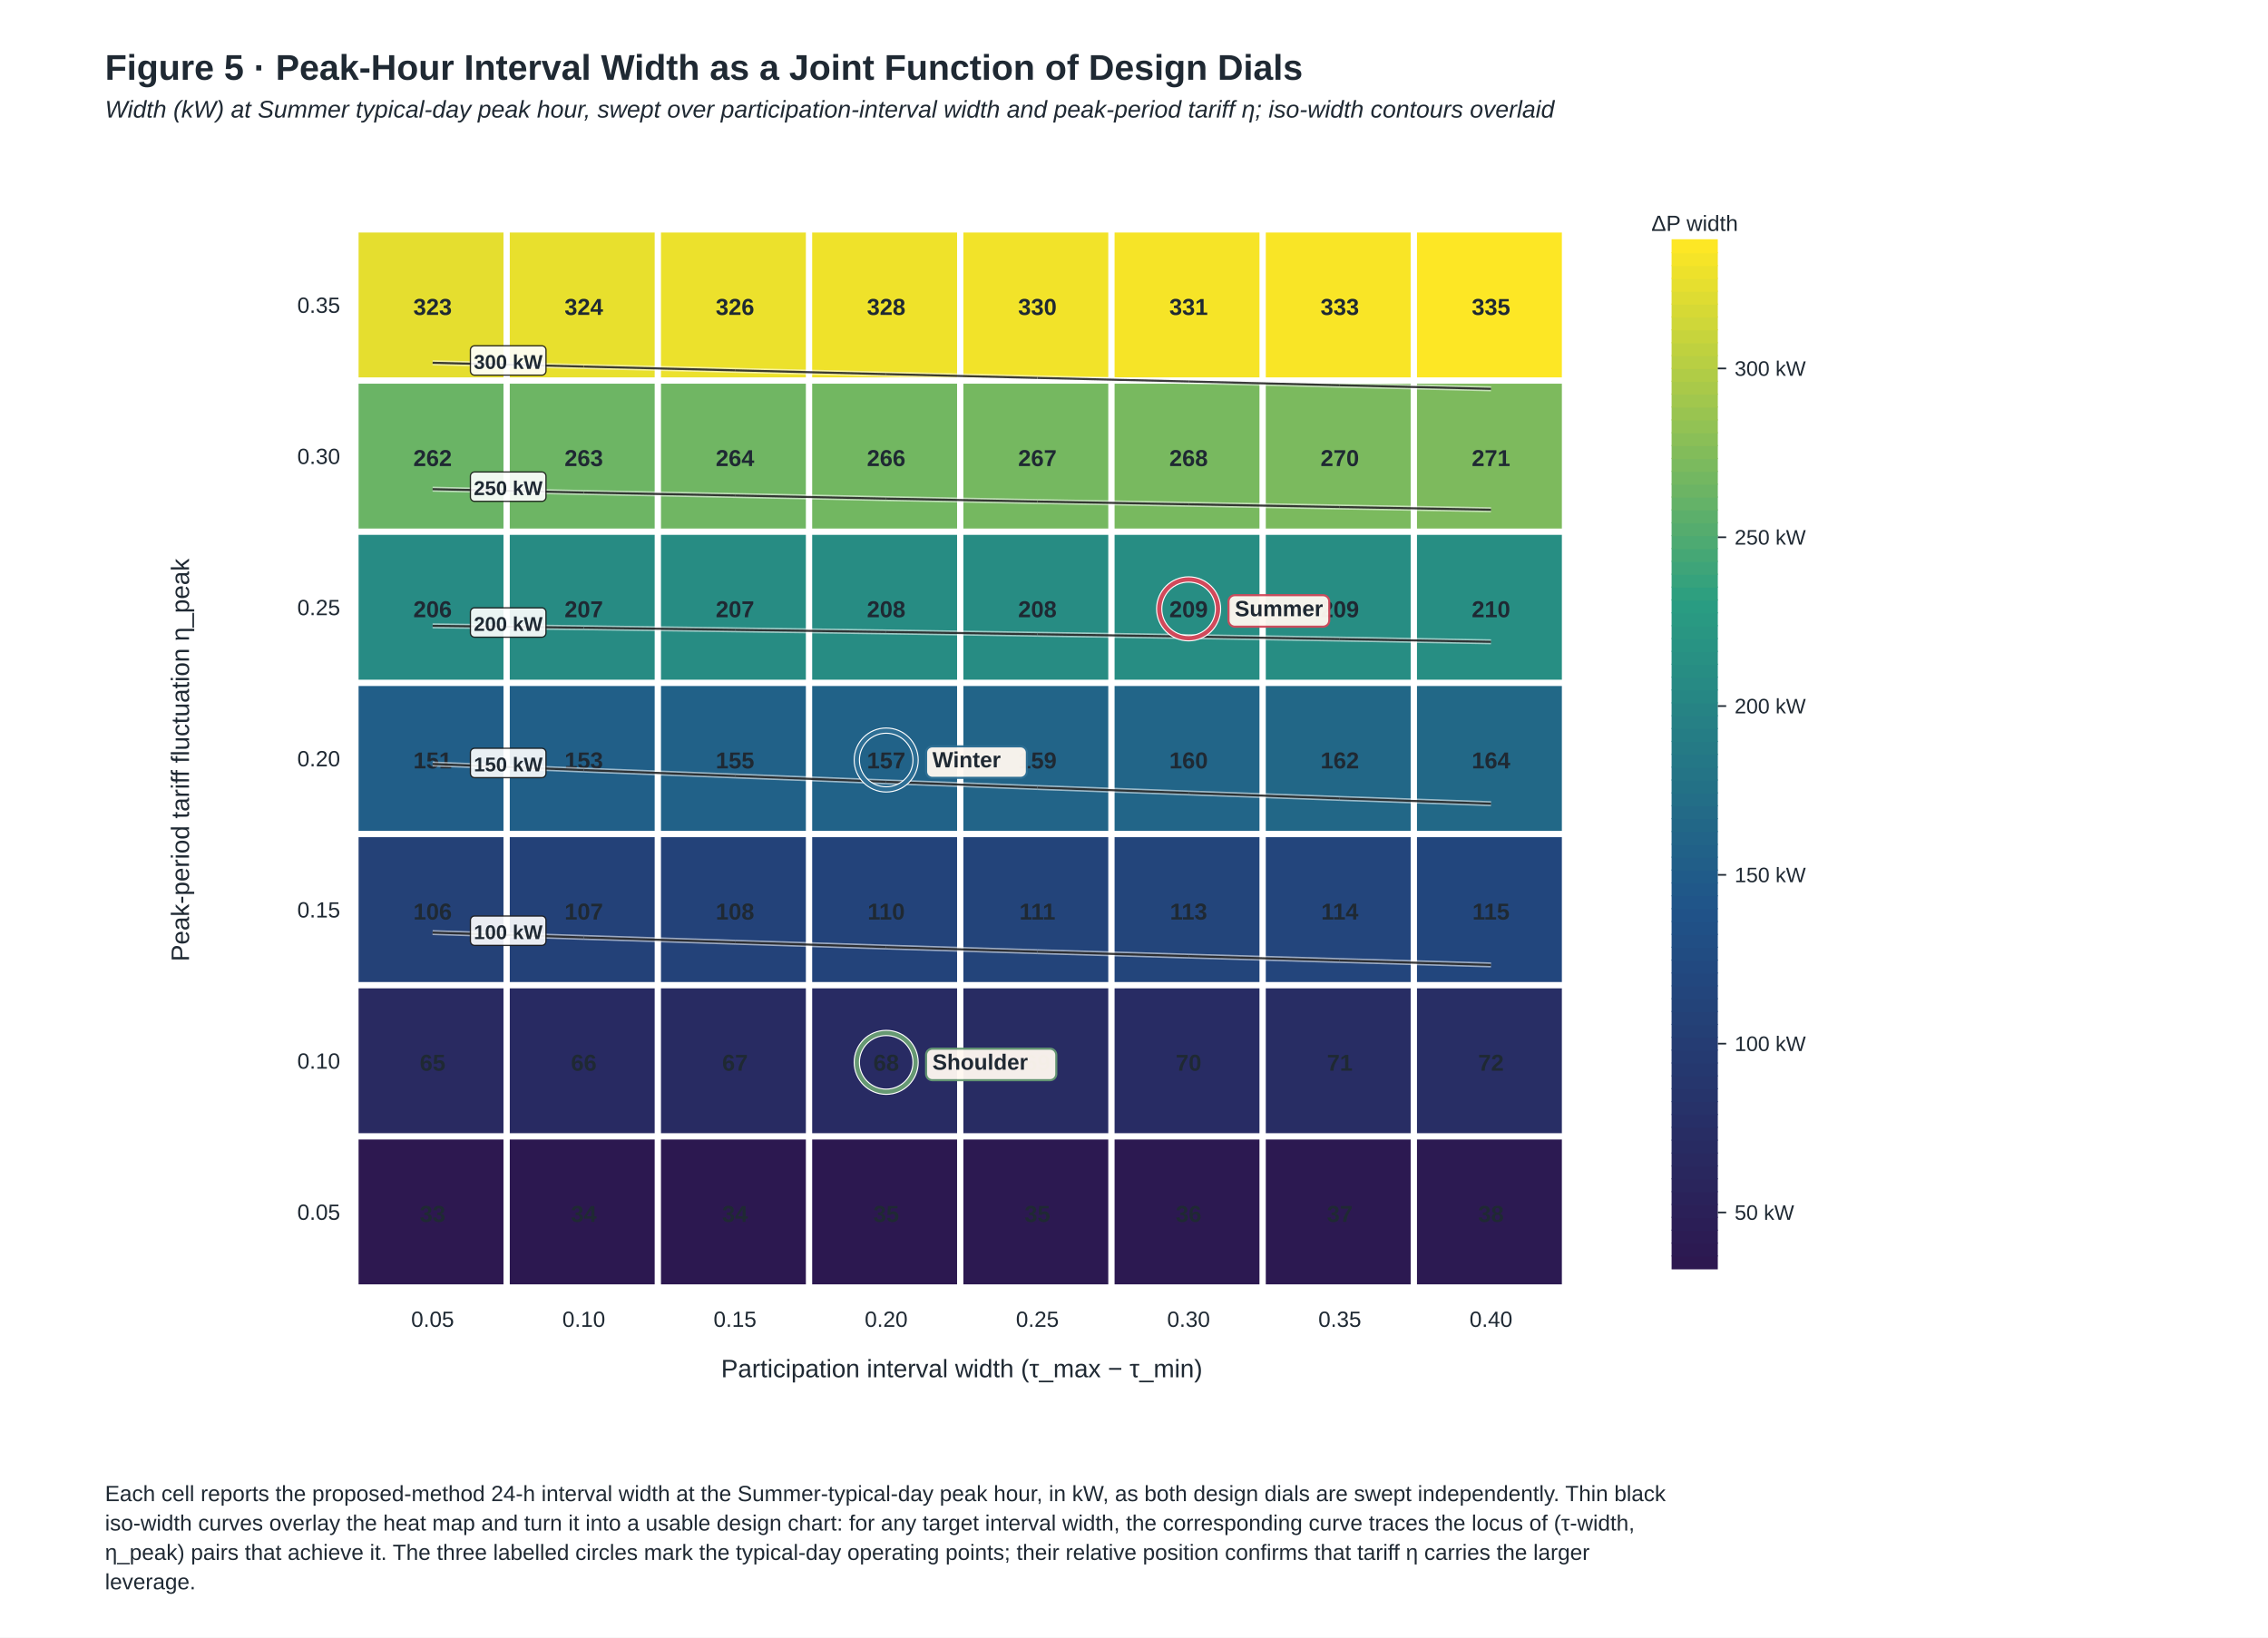
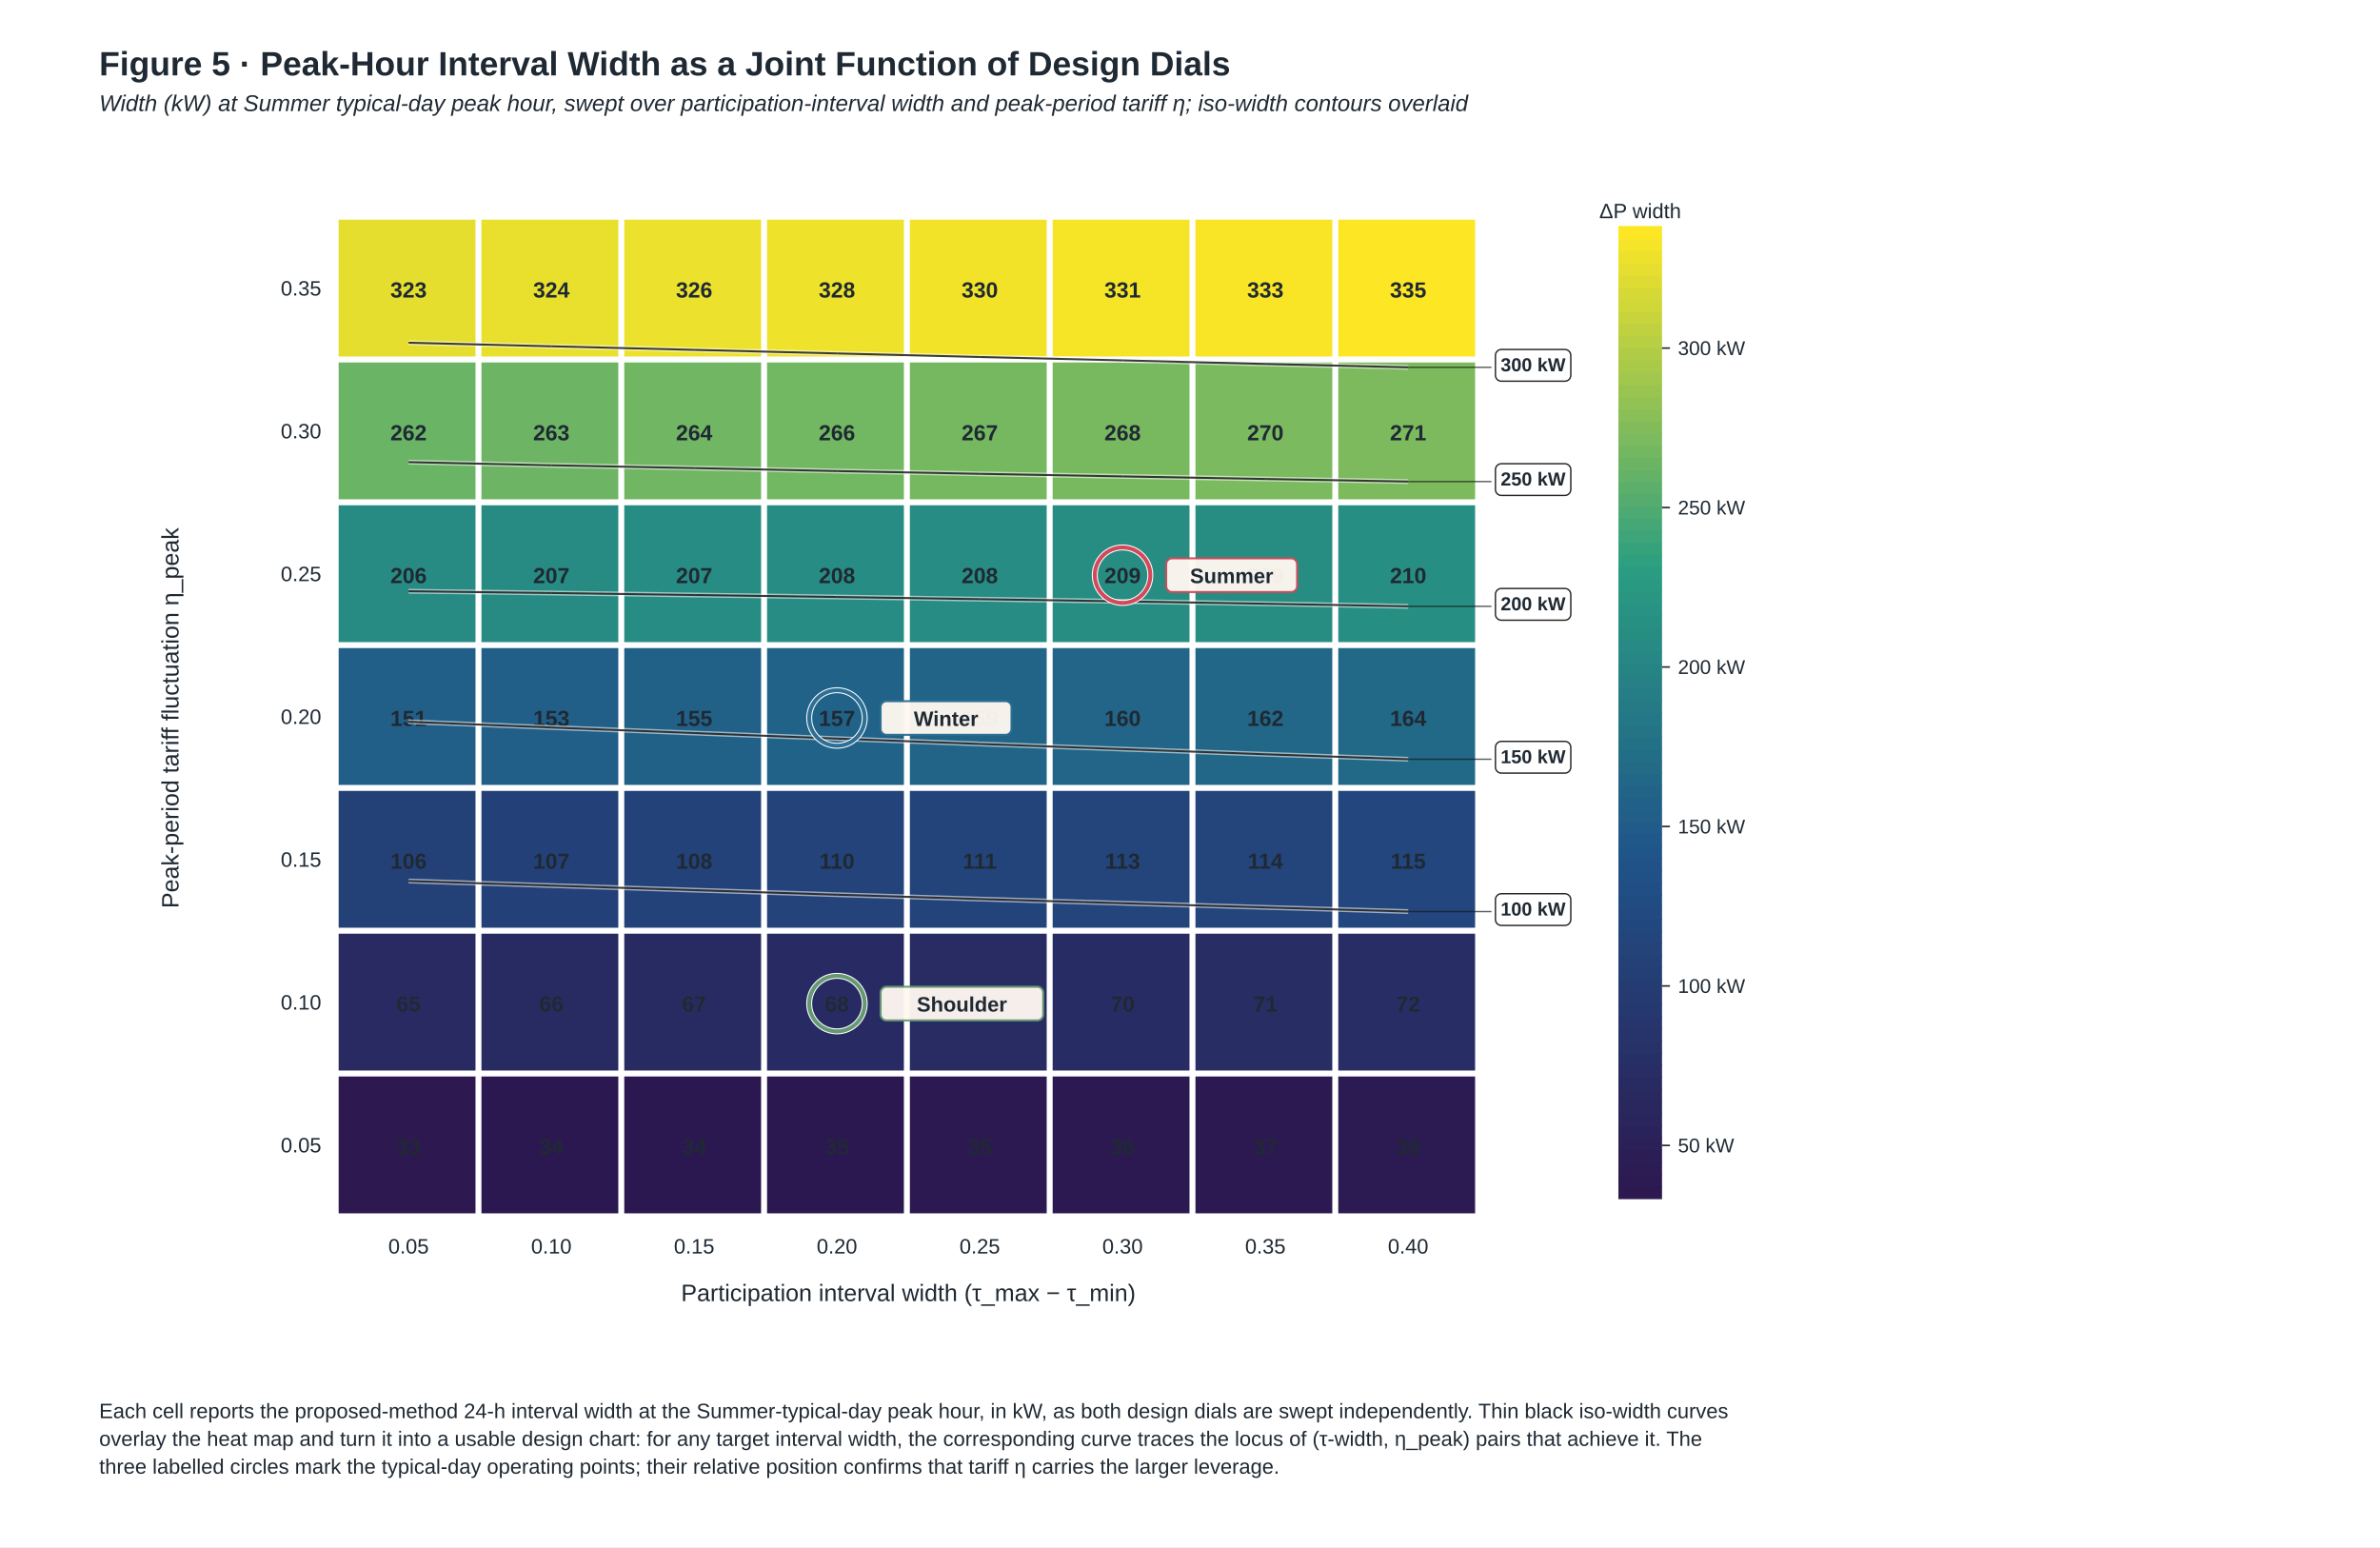
- <svg xmlns="http://www.w3.org/2000/svg" viewBox="0 0 1080 780" width="1080" height="780" font-family="Arial,Helvetica,'Helvetica Neue','Liberation Sans',sans-serif" font-size="12" color="#1f2933">
+ <svg xmlns="http://www.w3.org/2000/svg" viewBox="0 0 1200 780" width="1200" height="780" font-family="Arial,Helvetica,'Helvetica Neue','Liberation Sans',sans-serif" font-size="12" color="#1f2933">
  <defs>
    <style>text{fill:#1f2933;}</style>
  </defs>
-   <rect x="0" y="0" width="1080" height="780" fill="#ffffff" />
+   <rect x="0" y="0" width="1200" height="780" fill="#ffffff" />
  <text x="50.0" y="38.0" font-size="17" font-weight="700" fill="#1f2933">Figure 5  ·  Peak-Hour Interval Width as a Joint Function of Design Dials</text>
  <text x="50.0" y="56.0" font-size="11.5" font-style="italic" fill="#5b6770">Width (kW) at Summer typical-day peak hour, swept over participation-interval width and peak-period tariff η; iso-width contours overlaid</text>
  <rect x="170.0" y="542.0" width="70.5" height="70.5" fill="rgb(45,24,80)" stroke="white" stroke-width="1.5" />
  <text x="206.0" y="582.0" text-anchor="middle" font-size="11" fill="white" font-weight="600">33</text>
  <rect x="242.0" y="542.0" width="70.5" height="70.5" fill="rgb(44,24,80)" stroke="white" stroke-width="1.5" />
  <text x="278.0" y="582.0" text-anchor="middle" font-size="11" fill="white" font-weight="600">34</text>
  <rect x="314.0" y="542.0" width="70.5" height="70.5" fill="rgb(44,24,80)" stroke="white" stroke-width="1.5" />
  <text x="350.0" y="582.0" text-anchor="middle" font-size="11" fill="white" font-weight="600">34</text>
  <rect x="386.0" y="542.0" width="70.5" height="70.5" fill="rgb(44,24,80)" stroke="white" stroke-width="1.5" />
  <text x="422.0" y="582.0" text-anchor="middle" font-size="11" fill="white" font-weight="600">35</text>
  <rect x="458.0" y="542.0" width="70.5" height="70.5" fill="rgb(44,25,81)" stroke="white" stroke-width="1.5" />
  <text x="494.0" y="582.0" text-anchor="middle" font-size="11" fill="white" font-weight="600">35</text>
  <rect x="530.0" y="542.0" width="70.5" height="70.5" fill="rgb(44,25,81)" stroke="white" stroke-width="1.5" />
  <text x="566.0" y="582.0" text-anchor="middle" font-size="11" fill="white" font-weight="600">36</text>
  <rect x="602.0" y="542.0" width="70.5" height="70.5" fill="rgb(44,25,81)" stroke="white" stroke-width="1.5" />
  <text x="638.0" y="582.0" text-anchor="middle" font-size="11" fill="white" font-weight="600">37</text>
  <rect x="674.0" y="542.0" width="70.5" height="70.5" fill="rgb(44,26,82)" stroke="white" stroke-width="1.5" />
  <text x="710.0" y="582.0" text-anchor="middle" font-size="11" fill="white" font-weight="600">38</text>
  <rect x="170.0" y="470.0" width="70.5" height="70.5" fill="rgb(41,42,97)" stroke="white" stroke-width="1.5" />
  <text x="206.0" y="510.0" text-anchor="middle" font-size="11" fill="white" font-weight="600">65</text>
  <rect x="242.0" y="470.0" width="70.5" height="70.5" fill="rgb(40,42,98)" stroke="white" stroke-width="1.5" />
  <text x="278.0" y="510.0" text-anchor="middle" font-size="11" fill="white" font-weight="600">66</text>
  <rect x="314.0" y="470.0" width="70.5" height="70.5" fill="rgb(40,43,98)" stroke="white" stroke-width="1.5" />
  <text x="350.0" y="510.0" text-anchor="middle" font-size="11" fill="white" font-weight="600">67</text>
  <rect x="386.0" y="470.0" width="70.5" height="70.5" fill="rgb(40,43,99)" stroke="white" stroke-width="1.5" />
  <text x="422.0" y="510.0" text-anchor="middle" font-size="11" fill="white" font-weight="600">68</text>
  <rect x="458.0" y="470.0" width="70.5" height="70.5" fill="rgb(40,44,99)" stroke="white" stroke-width="1.5" />
  <text x="494.0" y="510.0" text-anchor="middle" font-size="11" fill="white" font-weight="600">69</text>
  <rect x="530.0" y="470.0" width="70.5" height="70.5" fill="rgb(40,44,100)" stroke="white" stroke-width="1.5" />
  <text x="566.0" y="510.0" text-anchor="middle" font-size="11" fill="white" font-weight="600">70</text>
  <rect x="602.0" y="470.0" width="70.5" height="70.5" fill="rgb(40,45,100)" stroke="white" stroke-width="1.5" />
  <text x="638.0" y="510.0" text-anchor="middle" font-size="11" fill="white" font-weight="600">71</text>
  <rect x="674.0" y="470.0" width="70.5" height="70.5" fill="rgb(40,46,101)" stroke="white" stroke-width="1.5" />
  <text x="710.0" y="510.0" text-anchor="middle" font-size="11" fill="white" font-weight="600">72</text>
  <rect x="170.0" y="398.0" width="70.5" height="70.5" fill="rgb(36,65,119)" stroke="white" stroke-width="1.5" />
  <text x="206.0" y="438.0" text-anchor="middle" font-size="11" fill="white" font-weight="600">106</text>
  <rect x="242.0" y="398.0" width="70.5" height="70.5" fill="rgb(35,65,120)" stroke="white" stroke-width="1.5" />
  <text x="278.0" y="438.0" text-anchor="middle" font-size="11" fill="white" font-weight="600">107</text>
  <rect x="314.0" y="398.0" width="70.5" height="70.5" fill="rgb(35,66,121)" stroke="white" stroke-width="1.5" />
  <text x="350.0" y="438.0" text-anchor="middle" font-size="11" fill="white" font-weight="600">108</text>
  <rect x="386.0" y="398.0" width="70.5" height="70.5" fill="rgb(35,67,122)" stroke="white" stroke-width="1.5" />
  <text x="422.0" y="438.0" text-anchor="middle" font-size="11" fill="white" font-weight="600">110</text>
  <rect x="458.0" y="398.0" width="70.5" height="70.5" fill="rgb(35,68,122)" stroke="white" stroke-width="1.5" />
  <text x="494.0" y="438.0" text-anchor="middle" font-size="11" fill="white" font-weight="600">111</text>
  <rect x="530.0" y="398.0" width="70.5" height="70.5" fill="rgb(35,69,123)" stroke="white" stroke-width="1.5" />
  <text x="566.0" y="438.0" text-anchor="middle" font-size="11" fill="white" font-weight="600">113</text>
  <rect x="602.0" y="398.0" width="70.5" height="70.5" fill="rgb(35,69,124)" stroke="white" stroke-width="1.5" />
  <text x="638.0" y="438.0" text-anchor="middle" font-size="11" fill="white" font-weight="600">114</text>
  <rect x="674.0" y="398.0" width="70.5" height="70.5" fill="rgb(34,70,125)" stroke="white" stroke-width="1.5" />
  <text x="710.0" y="438.0" text-anchor="middle" font-size="11" fill="white" font-weight="600">115</text>
  <rect x="170.0" y="326.0" width="70.5" height="70.5" fill="rgb(33,94,136)" stroke="white" stroke-width="1.5" />
  <text x="206.0" y="366.0" text-anchor="middle" font-size="11" fill="white" font-weight="600">151</text>
  <rect x="242.0" y="326.0" width="70.5" height="70.5" fill="rgb(33,95,136)" stroke="white" stroke-width="1.5" />
  <text x="278.0" y="366.0" text-anchor="middle" font-size="11" fill="white" font-weight="600">153</text>
  <rect x="314.0" y="326.0" width="70.5" height="70.5" fill="rgb(33,97,136)" stroke="white" stroke-width="1.5" />
  <text x="350.0" y="366.0" text-anchor="middle" font-size="11" fill="white" font-weight="600">155</text>
  <rect x="386.0" y="326.0" width="70.5" height="70.5" fill="rgb(33,98,136)" stroke="white" stroke-width="1.5" />
  <text x="422.0" y="366.0" text-anchor="middle" font-size="11" fill="white" font-weight="600">157</text>
  <rect x="458.0" y="326.0" width="70.5" height="70.5" fill="rgb(34,100,136)" stroke="white" stroke-width="1.5" />
  <text x="494.0" y="366.0" text-anchor="middle" font-size="11" fill="white" font-weight="600">159</text>
  <rect x="530.0" y="326.0" width="70.5" height="70.5" fill="rgb(34,101,136)" stroke="white" stroke-width="1.5" />
  <text x="566.0" y="366.0" text-anchor="middle" font-size="11" fill="white" font-weight="600">160</text>
  <rect x="602.0" y="326.0" width="70.5" height="70.5" fill="rgb(34,103,135)" stroke="white" stroke-width="1.5" />
  <text x="638.0" y="366.0" text-anchor="middle" font-size="11" fill="white" font-weight="600">162</text>
  <rect x="674.0" y="326.0" width="70.5" height="70.5" fill="rgb(34,104,135)" stroke="white" stroke-width="1.5" />
  <text x="710.0" y="366.0" text-anchor="middle" font-size="11" fill="white" font-weight="600">164</text>
  <rect x="170.0" y="254.0" width="70.5" height="70.5" fill="rgb(39,139,132)" stroke="white" stroke-width="1.5" />
  <text x="206.0" y="294.0" text-anchor="middle" font-size="11" fill="#1f2933" font-weight="600">206</text>
  <rect x="242.0" y="254.0" width="70.5" height="70.5" fill="rgb(39,139,131)" stroke="white" stroke-width="1.5" />
  <text x="278.0" y="294.0" text-anchor="middle" font-size="11" fill="#1f2933" font-weight="600">207</text>
  <rect x="314.0" y="254.0" width="70.5" height="70.5" fill="rgb(39,140,131)" stroke="white" stroke-width="1.5" />
  <text x="350.0" y="294.0" text-anchor="middle" font-size="11" fill="#1f2933" font-weight="600">207</text>
  <rect x="386.0" y="254.0" width="70.5" height="70.5" fill="rgb(39,140,131)" stroke="white" stroke-width="1.5" />
  <text x="422.0" y="294.0" text-anchor="middle" font-size="11" fill="#1f2933" font-weight="600">208</text>
  <rect x="458.0" y="254.0" width="70.5" height="70.5" fill="rgb(39,140,131)" stroke="white" stroke-width="1.5" />
  <text x="494.0" y="294.0" text-anchor="middle" font-size="11" fill="#1f2933" font-weight="600">208</text>
  <rect x="530.0" y="254.0" width="70.5" height="70.5" fill="rgb(39,141,131)" stroke="white" stroke-width="1.5" />
  <text x="566.0" y="294.0" text-anchor="middle" font-size="11" fill="#1f2933" font-weight="600">209</text>
  <rect x="602.0" y="254.0" width="70.5" height="70.5" fill="rgb(39,141,131)" stroke="white" stroke-width="1.5" />
  <text x="638.0" y="294.0" text-anchor="middle" font-size="11" fill="#1f2933" font-weight="600">209</text>
  <rect x="674.0" y="254.0" width="70.5" height="70.5" fill="rgb(39,142,131)" stroke="white" stroke-width="1.5" />
  <text x="710.0" y="294.0" text-anchor="middle" font-size="11" fill="#1f2933" font-weight="600">210</text>
  <rect x="170.0" y="182.0" width="70.5" height="70.5" fill="rgb(106,180,101)" stroke="white" stroke-width="1.5" />
  <text x="206.0" y="222.0" text-anchor="middle" font-size="11" fill="#1f2933" font-weight="600">262</text>
  <rect x="242.0" y="182.0" width="70.5" height="70.5" fill="rgb(109,181,100)" stroke="white" stroke-width="1.5" />
  <text x="278.0" y="222.0" text-anchor="middle" font-size="11" fill="#1f2933" font-weight="600">263</text>
  <rect x="314.0" y="182.0" width="70.5" height="70.5" fill="rgb(112,182,99)" stroke="white" stroke-width="1.5" />
  <text x="350.0" y="222.0" text-anchor="middle" font-size="11" fill="#1f2933" font-weight="600">264</text>
  <rect x="386.0" y="182.0" width="70.5" height="70.5" fill="rgb(114,183,97)" stroke="white" stroke-width="1.5" />
  <text x="422.0" y="222.0" text-anchor="middle" font-size="11" fill="#1f2933" font-weight="600">266</text>
  <rect x="458.0" y="182.0" width="70.5" height="70.5" fill="rgb(117,184,96)" stroke="white" stroke-width="1.5" />
  <text x="494.0" y="222.0" text-anchor="middle" font-size="11" fill="#1f2933" font-weight="600">267</text>
  <rect x="530.0" y="182.0" width="70.5" height="70.5" fill="rgb(120,185,95)" stroke="white" stroke-width="1.5" />
  <text x="566.0" y="222.0" text-anchor="middle" font-size="11" fill="#1f2933" font-weight="600">268</text>
  <rect x="602.0" y="182.0" width="70.5" height="70.5" fill="rgb(123,186,94)" stroke="white" stroke-width="1.5" />
  <text x="638.0" y="222.0" text-anchor="middle" font-size="11" fill="#1f2933" font-weight="600">270</text>
  <rect x="674.0" y="182.0" width="70.5" height="70.5" fill="rgb(125,186,93)" stroke="white" stroke-width="1.5" />
  <text x="710.0" y="222.0" text-anchor="middle" font-size="11" fill="#1f2933" font-weight="600">271</text>
  <rect x="170.0" y="110.0" width="70.5" height="70.5" fill="rgb(229,222,47)" stroke="white" stroke-width="1.5" />
  <text x="206.0" y="150.0" text-anchor="middle" font-size="11" fill="#1f2933" font-weight="600">323</text>
  <rect x="242.0" y="110.0" width="70.5" height="70.5" fill="rgb(232,224,45)" stroke="white" stroke-width="1.5" />
  <text x="278.0" y="150.0" text-anchor="middle" font-size="11" fill="#1f2933" font-weight="600">324</text>
  <rect x="314.0" y="110.0" width="70.5" height="70.5" fill="rgb(236,225,44)" stroke="white" stroke-width="1.5" />
  <text x="350.0" y="150.0" text-anchor="middle" font-size="11" fill="#1f2933" font-weight="600">326</text>
  <rect x="386.0" y="110.0" width="70.5" height="70.5" fill="rgb(239,226,42)" stroke="white" stroke-width="1.5" />
  <text x="422.0" y="150.0" text-anchor="middle" font-size="11" fill="#1f2933" font-weight="600">328</text>
  <rect x="458.0" y="110.0" width="70.5" height="70.5" fill="rgb(242,227,41)" stroke="white" stroke-width="1.5" />
  <text x="494.0" y="150.0" text-anchor="middle" font-size="11" fill="#1f2933" font-weight="600">330</text>
  <rect x="530.0" y="110.0" width="70.5" height="70.5" fill="rgb(246,228,39)" stroke="white" stroke-width="1.5" />
  <text x="566.0" y="150.0" text-anchor="middle" font-size="11" fill="#1f2933" font-weight="600">331</text>
  <rect x="602.0" y="110.0" width="70.5" height="70.5" fill="rgb(249,229,38)" stroke="white" stroke-width="1.5" />
  <text x="638.0" y="150.0" text-anchor="middle" font-size="11" fill="#1f2933" font-weight="600">333</text>
  <rect x="674.0" y="110.0" width="70.5" height="70.5" fill="rgb(253,231,37)" stroke="white" stroke-width="1.5" />
  <text x="710.0" y="150.0" text-anchor="middle" font-size="11" fill="#1f2933" font-weight="600">335</text>
  <line x1="278.0" y1="446.5" x2="206.0" y2="444.2" stroke="white" stroke-width="2.4" opacity="0.55" />
  <line x1="278.0" y1="446.5" x2="206.0" y2="444.2" stroke="#1a1a1a" stroke-width="1.0" opacity="0.85" />
  <line x1="350.0" y1="448.8" x2="278.0" y2="446.5" stroke="white" stroke-width="2.4" opacity="0.55" />
  <line x1="350.0" y1="448.8" x2="278.0" y2="446.5" stroke="#1a1a1a" stroke-width="1.0" opacity="0.85" />
  <line x1="422.0" y1="451.1" x2="350.0" y2="448.8" stroke="white" stroke-width="2.4" opacity="0.55" />
  <line x1="422.0" y1="451.1" x2="350.0" y2="448.8" stroke="#1a1a1a" stroke-width="1.0" opacity="0.85" />
  <line x1="494.0" y1="453.3" x2="422.0" y2="451.1" stroke="white" stroke-width="2.4" opacity="0.55" />
  <line x1="494.0" y1="453.3" x2="422.0" y2="451.1" stroke="#1a1a1a" stroke-width="1.0" opacity="0.85" />
  <line x1="566.0" y1="455.4" x2="494.0" y2="453.3" stroke="white" stroke-width="2.4" opacity="0.55" />
  <line x1="566.0" y1="455.4" x2="494.0" y2="453.3" stroke="#1a1a1a" stroke-width="1.0" opacity="0.85" />
  <line x1="638.0" y1="457.5" x2="566.0" y2="455.4" stroke="white" stroke-width="2.4" opacity="0.55" />
  <line x1="638.0" y1="457.5" x2="566.0" y2="455.4" stroke="#1a1a1a" stroke-width="1.0" opacity="0.85" />
  <line x1="710.0" y1="459.6" x2="638.0" y2="457.5" stroke="white" stroke-width="2.4" opacity="0.55" />
  <line x1="710.0" y1="459.6" x2="638.0" y2="457.5" stroke="#1a1a1a" stroke-width="1.0" opacity="0.85" />
-   <rect x="224.0" y="436.3" width="36" height="14" fill="white" stroke="#1a1a1a" stroke-width="0.6" rx="2" opacity="0.9" />
-   <text x="242.0" y="447.3" text-anchor="middle" font-size="9.5" font-weight="600" fill="#1a1a1a">100 kW</text>
  <line x1="278.0" y1="366.8" x2="206.0" y2="363.9" stroke="white" stroke-width="2.4" opacity="0.55" />
  <line x1="278.0" y1="366.8" x2="206.0" y2="363.9" stroke="#1a1a1a" stroke-width="1.0" opacity="0.85" />
  <line x1="350.0" y1="369.6" x2="278.0" y2="366.8" stroke="white" stroke-width="2.4" opacity="0.55" />
  <line x1="350.0" y1="369.6" x2="278.0" y2="366.8" stroke="#1a1a1a" stroke-width="1.0" opacity="0.85" />
  <line x1="422.0" y1="372.4" x2="350.0" y2="369.6" stroke="white" stroke-width="2.4" opacity="0.55" />
  <line x1="422.0" y1="372.4" x2="350.0" y2="369.6" stroke="#1a1a1a" stroke-width="1.0" opacity="0.85" />
  <line x1="494.0" y1="375.1" x2="422.0" y2="372.4" stroke="white" stroke-width="2.4" opacity="0.55" />
  <line x1="494.0" y1="375.1" x2="422.0" y2="372.4" stroke="#1a1a1a" stroke-width="1.0" opacity="0.85" />
  <line x1="566.0" y1="377.7" x2="494.0" y2="375.1" stroke="white" stroke-width="2.4" opacity="0.55" />
  <line x1="566.0" y1="377.7" x2="494.0" y2="375.1" stroke="#1a1a1a" stroke-width="1.0" opacity="0.85" />
  <line x1="638.0" y1="380.3" x2="566.0" y2="377.7" stroke="white" stroke-width="2.4" opacity="0.55" />
  <line x1="638.0" y1="380.3" x2="566.0" y2="377.7" stroke="#1a1a1a" stroke-width="1.0" opacity="0.85" />
  <line x1="710.0" y1="382.8" x2="638.0" y2="380.3" stroke="white" stroke-width="2.4" opacity="0.55" />
  <line x1="710.0" y1="382.8" x2="638.0" y2="380.3" stroke="#1a1a1a" stroke-width="1.0" opacity="0.85" />
-   <rect x="224.0" y="356.4" width="36" height="14" fill="white" stroke="#1a1a1a" stroke-width="0.6" rx="2" opacity="0.9" />
-   <text x="242.0" y="367.4" text-anchor="middle" font-size="9.5" font-weight="600" fill="#1a1a1a">150 kW</text>
  <line x1="278.0" y1="299.0" x2="206.0" y2="298.1" stroke="white" stroke-width="2.4" opacity="0.55" />
  <line x1="278.0" y1="299.0" x2="206.0" y2="298.1" stroke="#1a1a1a" stroke-width="1.0" opacity="0.85" />
  <line x1="350.0" y1="300.0" x2="278.0" y2="299.0" stroke="white" stroke-width="2.4" opacity="0.55" />
  <line x1="350.0" y1="300.0" x2="278.0" y2="299.0" stroke="#1a1a1a" stroke-width="1.0" opacity="0.85" />
  <line x1="422.0" y1="301.0" x2="350.0" y2="300.0" stroke="white" stroke-width="2.4" opacity="0.55" />
  <line x1="422.0" y1="301.0" x2="350.0" y2="300.0" stroke="#1a1a1a" stroke-width="1.0" opacity="0.85" />
  <line x1="494.0" y1="302.1" x2="422.0" y2="301.0" stroke="white" stroke-width="2.4" opacity="0.55" />
  <line x1="494.0" y1="302.1" x2="422.0" y2="301.0" stroke="#1a1a1a" stroke-width="1.0" opacity="0.85" />
  <line x1="566.0" y1="303.2" x2="494.0" y2="302.1" stroke="white" stroke-width="2.4" opacity="0.55" />
  <line x1="566.0" y1="303.2" x2="494.0" y2="302.1" stroke="#1a1a1a" stroke-width="1.0" opacity="0.85" />
  <line x1="638.0" y1="304.4" x2="566.0" y2="303.2" stroke="white" stroke-width="2.4" opacity="0.55" />
  <line x1="638.0" y1="304.4" x2="566.0" y2="303.2" stroke="#1a1a1a" stroke-width="1.0" opacity="0.85" />
  <line x1="710.0" y1="305.7" x2="638.0" y2="304.4" stroke="white" stroke-width="2.4" opacity="0.55" />
  <line x1="710.0" y1="305.7" x2="638.0" y2="304.4" stroke="#1a1a1a" stroke-width="1.0" opacity="0.85" />
-   <rect x="224.0" y="289.5" width="36" height="14" fill="white" stroke="#1a1a1a" stroke-width="0.6" rx="2" opacity="0.9" />
-   <text x="242.0" y="300.5" text-anchor="middle" font-size="9.5" font-weight="600" fill="#1a1a1a">200 kW</text>
  <line x1="278.0" y1="234.6" x2="206.0" y2="233.0" stroke="white" stroke-width="2.4" opacity="0.55" />
  <line x1="278.0" y1="234.6" x2="206.0" y2="233.0" stroke="#1a1a1a" stroke-width="1.0" opacity="0.85" />
  <line x1="350.0" y1="236.0" x2="278.0" y2="234.6" stroke="white" stroke-width="2.4" opacity="0.55" />
  <line x1="350.0" y1="236.0" x2="278.0" y2="234.6" stroke="#1a1a1a" stroke-width="1.0" opacity="0.85" />
  <line x1="422.0" y1="237.5" x2="350.0" y2="236.0" stroke="white" stroke-width="2.4" opacity="0.55" />
  <line x1="422.0" y1="237.5" x2="350.0" y2="236.0" stroke="#1a1a1a" stroke-width="1.0" opacity="0.85" />
  <line x1="494.0" y1="238.9" x2="422.0" y2="237.5" stroke="white" stroke-width="2.4" opacity="0.55" />
  <line x1="494.0" y1="238.9" x2="422.0" y2="237.5" stroke="#1a1a1a" stroke-width="1.0" opacity="0.85" />
  <line x1="566.0" y1="240.2" x2="494.0" y2="238.9" stroke="white" stroke-width="2.4" opacity="0.55" />
  <line x1="566.0" y1="240.2" x2="494.0" y2="238.9" stroke="#1a1a1a" stroke-width="1.0" opacity="0.85" />
  <line x1="638.0" y1="241.5" x2="566.0" y2="240.2" stroke="white" stroke-width="2.4" opacity="0.55" />
  <line x1="638.0" y1="241.5" x2="566.0" y2="240.2" stroke="#1a1a1a" stroke-width="1.0" opacity="0.85" />
  <line x1="710.0" y1="242.8" x2="638.0" y2="241.5" stroke="white" stroke-width="2.4" opacity="0.55" />
  <line x1="710.0" y1="242.8" x2="638.0" y2="241.5" stroke="#1a1a1a" stroke-width="1.0" opacity="0.85" />
-   <rect x="224.0" y="224.8" width="36" height="14" fill="white" stroke="#1a1a1a" stroke-width="0.6" rx="2" opacity="0.9" />
-   <text x="242.0" y="235.8" text-anchor="middle" font-size="9.5" font-weight="600" fill="#1a1a1a">250 kW</text>
  <line x1="278.0" y1="174.6" x2="206.0" y2="172.8" stroke="white" stroke-width="2.4" opacity="0.55" />
  <line x1="278.0" y1="174.6" x2="206.0" y2="172.8" stroke="#1a1a1a" stroke-width="1.0" opacity="0.85" />
  <line x1="350.0" y1="176.4" x2="278.0" y2="174.6" stroke="white" stroke-width="2.4" opacity="0.55" />
  <line x1="350.0" y1="176.4" x2="278.0" y2="174.6" stroke="#1a1a1a" stroke-width="1.0" opacity="0.85" />
  <line x1="422.0" y1="178.2" x2="350.0" y2="176.4" stroke="white" stroke-width="2.4" opacity="0.55" />
  <line x1="422.0" y1="178.2" x2="350.0" y2="176.4" stroke="#1a1a1a" stroke-width="1.0" opacity="0.85" />
  <line x1="494.0" y1="180.0" x2="422.0" y2="178.2" stroke="white" stroke-width="2.4" opacity="0.55" />
  <line x1="494.0" y1="180.0" x2="422.0" y2="178.2" stroke="#1a1a1a" stroke-width="1.0" opacity="0.85" />
  <line x1="566.0" y1="181.7" x2="494.0" y2="180.0" stroke="white" stroke-width="2.4" opacity="0.55" />
  <line x1="566.0" y1="181.7" x2="494.0" y2="180.0" stroke="#1a1a1a" stroke-width="1.0" opacity="0.85" />
  <line x1="638.0" y1="183.5" x2="566.0" y2="181.7" stroke="white" stroke-width="2.4" opacity="0.55" />
  <line x1="638.0" y1="183.5" x2="566.0" y2="181.7" stroke="#1a1a1a" stroke-width="1.0" opacity="0.85" />
  <line x1="710.0" y1="185.2" x2="638.0" y2="183.5" stroke="white" stroke-width="2.4" opacity="0.55" />
  <line x1="710.0" y1="185.2" x2="638.0" y2="183.5" stroke="#1a1a1a" stroke-width="1.0" opacity="0.85" />
-   <rect x="224.0" y="164.7" width="36" height="14" fill="white" stroke="#1a1a1a" stroke-width="0.6" rx="2" opacity="0.9" />
-   <text x="242.0" y="175.7" text-anchor="middle" font-size="9.5" font-weight="600" fill="#1a1a1a">300 kW</text>
+   <line x1="710.0" y1="459.6" x2="752.0" y2="459.6" stroke="#1a1a1a" stroke-width="0.7" opacity="0.7" />
+   <rect x="754.0" y="450.6" width="38" height="16" fill="white" stroke="#1a1a1a" stroke-width="0.7" rx="3" opacity="0.95" />
+   <text x="773.0" y="461.6" text-anchor="middle" font-size="9.5" font-weight="600" fill="#1a1a1a">100 kW</text>
+   <line x1="710.0" y1="382.8" x2="752.0" y2="382.8" stroke="#1a1a1a" stroke-width="0.7" opacity="0.7" />
+   <rect x="754.0" y="373.8" width="38" height="16" fill="white" stroke="#1a1a1a" stroke-width="0.7" rx="3" opacity="0.95" />
+   <text x="773.0" y="384.8" text-anchor="middle" font-size="9.5" font-weight="600" fill="#1a1a1a">150 kW</text>
+   <line x1="710.0" y1="305.7" x2="752.0" y2="305.7" stroke="#1a1a1a" stroke-width="0.7" opacity="0.7" />
+   <rect x="754.0" y="296.7" width="38" height="16" fill="white" stroke="#1a1a1a" stroke-width="0.7" rx="3" opacity="0.95" />
+   <text x="773.0" y="307.7" text-anchor="middle" font-size="9.5" font-weight="600" fill="#1a1a1a">200 kW</text>
+   <line x1="710.0" y1="242.8" x2="752.0" y2="242.8" stroke="#1a1a1a" stroke-width="0.7" opacity="0.7" />
+   <rect x="754.0" y="233.8" width="38" height="16" fill="white" stroke="#1a1a1a" stroke-width="0.7" rx="3" opacity="0.95" />
+   <text x="773.0" y="244.8" text-anchor="middle" font-size="9.5" font-weight="600" fill="#1a1a1a">250 kW</text>
+   <line x1="710.0" y1="185.2" x2="752.0" y2="185.2" stroke="#1a1a1a" stroke-width="0.7" opacity="0.7" />
+   <rect x="754.0" y="176.2" width="38" height="16" fill="white" stroke="#1a1a1a" stroke-width="0.7" rx="3" opacity="0.95" />
+   <text x="773.0" y="187.2" text-anchor="middle" font-size="9.5" font-weight="600" fill="#1a1a1a">300 kW</text>
  <text x="206.0" y="632.0" text-anchor="middle" font-size="10.5" fill="#5b6770">0.05</text>
  <text x="278.0" y="632.0" text-anchor="middle" font-size="10.5" fill="#5b6770">0.10</text>
  <text x="350.0" y="632.0" text-anchor="middle" font-size="10.5" fill="#5b6770">0.15</text>
  <text x="422.0" y="632.0" text-anchor="middle" font-size="10.5" fill="#5b6770">0.20</text>
  <text x="494.0" y="632.0" text-anchor="middle" font-size="10.5" fill="#5b6770">0.25</text>
  <text x="566.0" y="632.0" text-anchor="middle" font-size="10.5" fill="#5b6770">0.30</text>
  <text x="638.0" y="632.0" text-anchor="middle" font-size="10.5" fill="#5b6770">0.35</text>
  <text x="710.0" y="632.0" text-anchor="middle" font-size="10.5" fill="#5b6770">0.40</text>
  <text x="458.0" y="656.0" text-anchor="middle" font-size="12" font-weight="500" fill="#1f2933">Participation interval width  (τ_max − τ_min)</text>
  <text x="162.0" y="581.0" text-anchor="end" font-size="10.5" fill="#5b6770">0.05</text>
  <text x="162.0" y="509.0" text-anchor="end" font-size="10.5" fill="#5b6770">0.10</text>
  <text x="162.0" y="437.0" text-anchor="end" font-size="10.5" fill="#5b6770">0.15</text>
  <text x="162.0" y="365.0" text-anchor="end" font-size="10.5" fill="#5b6770">0.20</text>
  <text x="162.0" y="293.0" text-anchor="end" font-size="10.5" fill="#5b6770">0.25</text>
  <text x="162.0" y="221.0" text-anchor="end" font-size="10.5" fill="#5b6770">0.30</text>
  <text x="162.0" y="149.0" text-anchor="end" font-size="10.5" fill="#5b6770">0.35</text>
  <text x="90.0" y="362.0" text-anchor="middle" font-size="12" font-weight="500" fill="#1f2933" transform="rotate(-90 90.0 362.0)">Peak-period tariff fluctuation  η_peak</text>
-   <rect x="796.0" y="597.95" width="22" height="6.65" fill="rgb(45,24,80)" />
-   <rect x="796.0" y="591.82" width="22" height="6.65" fill="rgb(44,26,82)" />
-   <rect x="796.0" y="585.70" width="22" height="6.65" fill="rgb(44,28,84)" />
-   <rect x="796.0" y="579.57" width="22" height="6.65" fill="rgb(43,30,86)" />
-   <rect x="796.0" y="573.44" width="22" height="6.65" fill="rgb(43,32,88)" />
-   <rect x="796.0" y="567.32" width="22" height="6.65" fill="rgb(42,34,90)" />
-   <rect x="796.0" y="561.19" width="22" height="6.65" fill="rgb(42,37,92)" />
-   <rect x="796.0" y="555.06" width="22" height="6.65" fill="rgb(41,39,94)" />
-   <rect x="796.0" y="548.94" width="22" height="6.65" fill="rgb(41,41,96)" />
-   <rect x="796.0" y="542.81" width="22" height="6.65" fill="rgb(40,43,98)" />
-   <rect x="796.0" y="536.68" width="22" height="6.65" fill="rgb(40,45,100)" />
-   <rect x="796.0" y="530.56" width="22" height="6.65" fill="rgb(39,47,103)" />
-   <rect x="796.0" y="524.43" width="22" height="6.65" fill="rgb(39,50,105)" />
-   <rect x="796.0" y="518.30" width="22" height="6.65" fill="rgb(38,52,107)" />
-   <rect x="796.0" y="512.18" width="22" height="6.65" fill="rgb(38,54,109)" />
-   <rect x="796.0" y="506.05" width="22" height="6.65" fill="rgb(37,56,111)" />
-   <rect x="796.0" y="499.92" width="22" height="6.65" fill="rgb(37,58,113)" />
-   <rect x="796.0" y="493.80" width="22" height="6.65" fill="rgb(37,60,115)" />
-   <rect x="796.0" y="487.67" width="22" height="6.65" fill="rgb(36,63,117)" />
-   <rect x="796.0" y="481.54" width="22" height="6.65" fill="rgb(36,65,119)" />
-   <rect x="796.0" y="475.42" width="22" height="6.65" fill="rgb(35,67,121)" />
-   <rect x="796.0" y="469.29" width="22" height="6.65" fill="rgb(35,69,124)" />
-   <rect x="796.0" y="463.17" width="22" height="6.65" fill="rgb(34,71,126)" />
-   <rect x="796.0" y="457.04" width="22" height="6.65" fill="rgb(34,73,128)" />
-   <rect x="796.0" y="450.91" width="22" height="6.65" fill="rgb(33,76,130)" />
-   <rect x="796.0" y="444.79" width="22" height="6.65" fill="rgb(33,78,132)" />
-   <rect x="796.0" y="438.66" width="22" height="6.65" fill="rgb(32,80,134)" />
-   <rect x="796.0" y="432.53" width="22" height="6.65" fill="rgb(32,82,136)" />
-   <rect x="796.0" y="426.41" width="22" height="6.65" fill="rgb(32,85,137)" />
-   <rect x="796.0" y="420.28" width="22" height="6.65" fill="rgb(32,88,137)" />
-   <rect x="796.0" y="414.15" width="22" height="6.65" fill="rgb(32,91,137)" />
-   <rect x="796.0" y="408.03" width="22" height="6.65" fill="rgb(33,94,136)" />
-   <rect x="796.0" y="401.90" width="22" height="6.65" fill="rgb(33,97,136)" />
-   <rect x="796.0" y="395.77" width="22" height="6.65" fill="rgb(34,100,136)" />
-   <rect x="796.0" y="389.65" width="22" height="6.65" fill="rgb(34,103,135)" />
-   <rect x="796.0" y="383.52" width="22" height="6.65" fill="rgb(35,106,135)" />
-   <rect x="796.0" y="377.39" width="22" height="6.65" fill="rgb(35,110,135)" />
-   <rect x="796.0" y="371.27" width="22" height="6.65" fill="rgb(35,113,134)" />
-   <rect x="796.0" y="365.14" width="22" height="6.65" fill="rgb(36,116,134)" />
-   <rect x="796.0" y="359.01" width="22" height="6.65" fill="rgb(36,119,134)" />
-   <rect x="796.0" y="352.89" width="22" height="6.65" fill="rgb(37,122,133)" />
-   <rect x="796.0" y="346.76" width="22" height="6.65" fill="rgb(37,125,133)" />
-   <rect x="796.0" y="340.63" width="22" height="6.65" fill="rgb(38,128,133)" />
-   <rect x="796.0" y="334.51" width="22" height="6.65" fill="rgb(38,131,132)" />
-   <rect x="796.0" y="328.38" width="22" height="6.65" fill="rgb(38,135,132)" />
-   <rect x="796.0" y="322.25" width="22" height="6.65" fill="rgb(39,138,132)" />
-   <rect x="796.0" y="316.13" width="22" height="6.65" fill="rgb(39,141,131)" />
-   <rect x="796.0" y="310.00" width="22" height="6.65" fill="rgb(40,144,131)" />
-   <rect x="796.0" y="303.87" width="22" height="6.65" fill="rgb(40,147,131)" />
-   <rect x="796.0" y="297.75" width="22" height="6.65" fill="rgb(41,150,130)" />
-   <rect x="796.0" y="291.62" width="22" height="6.65" fill="rgb(41,153,130)" />
-   <rect x="796.0" y="285.49" width="22" height="6.65" fill="rgb(41,156,130)" />
-   <rect x="796.0" y="279.37" width="22" height="6.65" fill="rgb(46,159,127)" />
-   <rect x="796.0" y="273.24" width="22" height="6.65" fill="rgb(54,162,124)" />
-   <rect x="796.0" y="267.11" width="22" height="6.65" fill="rgb(62,164,121)" />
-   <rect x="796.0" y="260.99" width="22" height="6.65" fill="rgb(69,167,117)" />
-   <rect x="796.0" y="254.86" width="22" height="6.65" fill="rgb(77,170,114)" />
-   <rect x="796.0" y="248.73" width="22" height="6.65" fill="rgb(85,172,110)" />
-   <rect x="796.0" y="242.61" width="22" height="6.65" fill="rgb(92,175,107)" />
-   <rect x="796.0" y="236.48" width="22" height="6.65" fill="rgb(100,178,104)" />
-   <rect x="796.0" y="230.36" width="22" height="6.65" fill="rgb(108,180,100)" />
-   <rect x="796.0" y="224.23" width="22" height="6.65" fill="rgb(115,183,97)" />
-   <rect x="796.0" y="218.10" width="22" height="6.65" fill="rgb(123,186,94)" />
-   <rect x="796.0" y="211.98" width="22" height="6.65" fill="rgb(130,188,90)" />
-   <rect x="796.0" y="205.85" width="22" height="6.65" fill="rgb(138,191,87)" />
-   <rect x="796.0" y="199.72" width="22" height="6.65" fill="rgb(146,194,84)" />
-   <rect x="796.0" y="193.60" width="22" height="6.65" fill="rgb(153,196,80)" />
-   <rect x="796.0" y="187.47" width="22" height="6.65" fill="rgb(161,199,77)" />
-   <rect x="796.0" y="181.34" width="22" height="6.65" fill="rgb(169,201,73)" />
-   <rect x="796.0" y="175.22" width="22" height="6.65" fill="rgb(176,204,70)" />
-   <rect x="796.0" y="169.09" width="22" height="6.65" fill="rgb(184,207,67)" />
-   <rect x="796.0" y="162.96" width="22" height="6.65" fill="rgb(191,209,63)" />
-   <rect x="796.0" y="156.84" width="22" height="6.65" fill="rgb(199,212,60)" />
-   <rect x="796.0" y="150.71" width="22" height="6.65" fill="rgb(207,215,57)" />
-   <rect x="796.0" y="144.58" width="22" height="6.65" fill="rgb(214,217,53)" />
-   <rect x="796.0" y="138.46" width="22" height="6.65" fill="rgb(222,220,50)" />
-   <rect x="796.0" y="132.33" width="22" height="6.65" fill="rgb(230,223,47)" />
-   <rect x="796.0" y="126.20" width="22" height="6.65" fill="rgb(237,225,43)" />
-   <rect x="796.0" y="120.08" width="22" height="6.65" fill="rgb(245,228,40)" />
-   <rect x="796.0" y="113.95" width="22" height="6.65" fill="rgb(253,231,37)" />
-   <line x1="818.0" y1="577.5" x2="822.0" y2="577.5" stroke="#1f2933" stroke-width="0.8" />
-   <text x="826.0" y="581.0" font-size="10" fill="#5b6770">50 kW</text>
-   <line x1="818.0" y1="497.1" x2="822.0" y2="497.1" stroke="#1f2933" stroke-width="0.8" />
-   <text x="826.0" y="500.6" font-size="10" fill="#5b6770">100 kW</text>
-   <line x1="818.0" y1="416.7" x2="822.0" y2="416.7" stroke="#1f2933" stroke-width="0.8" />
-   <text x="826.0" y="420.2" font-size="10" fill="#5b6770">150 kW</text>
-   <line x1="818.0" y1="336.3" x2="822.0" y2="336.3" stroke="#1f2933" stroke-width="0.8" />
-   <text x="826.0" y="339.8" font-size="10" fill="#5b6770">200 kW</text>
-   <line x1="818.0" y1="255.9" x2="822.0" y2="255.9" stroke="#1f2933" stroke-width="0.8" />
-   <text x="826.0" y="259.4" font-size="10" fill="#5b6770">250 kW</text>
-   <line x1="818.0" y1="175.5" x2="822.0" y2="175.5" stroke="#1f2933" stroke-width="0.8" />
-   <text x="826.0" y="179.0" font-size="10" fill="#5b6770">300 kW</text>
-   <text x="807.0" y="110.0" text-anchor="middle" font-size="10.5" fill="#1f2933" font-weight="500">ΔP width</text>
+   <rect x="816.0" y="597.95" width="22" height="6.65" fill="rgb(45,24,80)" />
+   <rect x="816.0" y="591.82" width="22" height="6.65" fill="rgb(44,26,82)" />
+   <rect x="816.0" y="585.70" width="22" height="6.65" fill="rgb(44,28,84)" />
+   <rect x="816.0" y="579.57" width="22" height="6.65" fill="rgb(43,30,86)" />
+   <rect x="816.0" y="573.44" width="22" height="6.65" fill="rgb(43,32,88)" />
+   <rect x="816.0" y="567.32" width="22" height="6.65" fill="rgb(42,34,90)" />
+   <rect x="816.0" y="561.19" width="22" height="6.65" fill="rgb(42,37,92)" />
+   <rect x="816.0" y="555.06" width="22" height="6.65" fill="rgb(41,39,94)" />
+   <rect x="816.0" y="548.94" width="22" height="6.65" fill="rgb(41,41,96)" />
+   <rect x="816.0" y="542.81" width="22" height="6.65" fill="rgb(40,43,98)" />
+   <rect x="816.0" y="536.68" width="22" height="6.65" fill="rgb(40,45,100)" />
+   <rect x="816.0" y="530.56" width="22" height="6.65" fill="rgb(39,47,103)" />
+   <rect x="816.0" y="524.43" width="22" height="6.65" fill="rgb(39,50,105)" />
+   <rect x="816.0" y="518.30" width="22" height="6.65" fill="rgb(38,52,107)" />
+   <rect x="816.0" y="512.18" width="22" height="6.65" fill="rgb(38,54,109)" />
+   <rect x="816.0" y="506.05" width="22" height="6.65" fill="rgb(37,56,111)" />
+   <rect x="816.0" y="499.92" width="22" height="6.65" fill="rgb(37,58,113)" />
+   <rect x="816.0" y="493.80" width="22" height="6.65" fill="rgb(37,60,115)" />
+   <rect x="816.0" y="487.67" width="22" height="6.65" fill="rgb(36,63,117)" />
+   <rect x="816.0" y="481.54" width="22" height="6.65" fill="rgb(36,65,119)" />
+   <rect x="816.0" y="475.42" width="22" height="6.65" fill="rgb(35,67,121)" />
+   <rect x="816.0" y="469.29" width="22" height="6.65" fill="rgb(35,69,124)" />
+   <rect x="816.0" y="463.17" width="22" height="6.65" fill="rgb(34,71,126)" />
+   <rect x="816.0" y="457.04" width="22" height="6.65" fill="rgb(34,73,128)" />
+   <rect x="816.0" y="450.91" width="22" height="6.65" fill="rgb(33,76,130)" />
+   <rect x="816.0" y="444.79" width="22" height="6.65" fill="rgb(33,78,132)" />
+   <rect x="816.0" y="438.66" width="22" height="6.65" fill="rgb(32,80,134)" />
+   <rect x="816.0" y="432.53" width="22" height="6.65" fill="rgb(32,82,136)" />
+   <rect x="816.0" y="426.41" width="22" height="6.65" fill="rgb(32,85,137)" />
+   <rect x="816.0" y="420.28" width="22" height="6.65" fill="rgb(32,88,137)" />
+   <rect x="816.0" y="414.15" width="22" height="6.65" fill="rgb(32,91,137)" />
+   <rect x="816.0" y="408.03" width="22" height="6.65" fill="rgb(33,94,136)" />
+   <rect x="816.0" y="401.90" width="22" height="6.65" fill="rgb(33,97,136)" />
+   <rect x="816.0" y="395.77" width="22" height="6.65" fill="rgb(34,100,136)" />
+   <rect x="816.0" y="389.65" width="22" height="6.65" fill="rgb(34,103,135)" />
+   <rect x="816.0" y="383.52" width="22" height="6.65" fill="rgb(35,106,135)" />
+   <rect x="816.0" y="377.39" width="22" height="6.65" fill="rgb(35,110,135)" />
+   <rect x="816.0" y="371.27" width="22" height="6.65" fill="rgb(35,113,134)" />
+   <rect x="816.0" y="365.14" width="22" height="6.65" fill="rgb(36,116,134)" />
+   <rect x="816.0" y="359.01" width="22" height="6.65" fill="rgb(36,119,134)" />
+   <rect x="816.0" y="352.89" width="22" height="6.65" fill="rgb(37,122,133)" />
+   <rect x="816.0" y="346.76" width="22" height="6.65" fill="rgb(37,125,133)" />
+   <rect x="816.0" y="340.63" width="22" height="6.65" fill="rgb(38,128,133)" />
+   <rect x="816.0" y="334.51" width="22" height="6.65" fill="rgb(38,131,132)" />
+   <rect x="816.0" y="328.38" width="22" height="6.65" fill="rgb(38,135,132)" />
+   <rect x="816.0" y="322.25" width="22" height="6.65" fill="rgb(39,138,132)" />
+   <rect x="816.0" y="316.13" width="22" height="6.65" fill="rgb(39,141,131)" />
+   <rect x="816.0" y="310.00" width="22" height="6.65" fill="rgb(40,144,131)" />
+   <rect x="816.0" y="303.87" width="22" height="6.65" fill="rgb(40,147,131)" />
+   <rect x="816.0" y="297.75" width="22" height="6.65" fill="rgb(41,150,130)" />
+   <rect x="816.0" y="291.62" width="22" height="6.65" fill="rgb(41,153,130)" />
+   <rect x="816.0" y="285.49" width="22" height="6.65" fill="rgb(41,156,130)" />
+   <rect x="816.0" y="279.37" width="22" height="6.65" fill="rgb(46,159,127)" />
+   <rect x="816.0" y="273.24" width="22" height="6.65" fill="rgb(54,162,124)" />
+   <rect x="816.0" y="267.11" width="22" height="6.65" fill="rgb(62,164,121)" />
+   <rect x="816.0" y="260.99" width="22" height="6.65" fill="rgb(69,167,117)" />
+   <rect x="816.0" y="254.86" width="22" height="6.65" fill="rgb(77,170,114)" />
+   <rect x="816.0" y="248.73" width="22" height="6.65" fill="rgb(85,172,110)" />
+   <rect x="816.0" y="242.61" width="22" height="6.65" fill="rgb(92,175,107)" />
+   <rect x="816.0" y="236.48" width="22" height="6.65" fill="rgb(100,178,104)" />
+   <rect x="816.0" y="230.36" width="22" height="6.65" fill="rgb(108,180,100)" />
+   <rect x="816.0" y="224.23" width="22" height="6.65" fill="rgb(115,183,97)" />
+   <rect x="816.0" y="218.10" width="22" height="6.65" fill="rgb(123,186,94)" />
+   <rect x="816.0" y="211.98" width="22" height="6.65" fill="rgb(130,188,90)" />
+   <rect x="816.0" y="205.85" width="22" height="6.65" fill="rgb(138,191,87)" />
+   <rect x="816.0" y="199.72" width="22" height="6.65" fill="rgb(146,194,84)" />
+   <rect x="816.0" y="193.60" width="22" height="6.65" fill="rgb(153,196,80)" />
+   <rect x="816.0" y="187.47" width="22" height="6.65" fill="rgb(161,199,77)" />
+   <rect x="816.0" y="181.34" width="22" height="6.65" fill="rgb(169,201,73)" />
+   <rect x="816.0" y="175.22" width="22" height="6.65" fill="rgb(176,204,70)" />
+   <rect x="816.0" y="169.09" width="22" height="6.65" fill="rgb(184,207,67)" />
+   <rect x="816.0" y="162.96" width="22" height="6.65" fill="rgb(191,209,63)" />
+   <rect x="816.0" y="156.84" width="22" height="6.65" fill="rgb(199,212,60)" />
+   <rect x="816.0" y="150.71" width="22" height="6.65" fill="rgb(207,215,57)" />
+   <rect x="816.0" y="144.58" width="22" height="6.65" fill="rgb(214,217,53)" />
+   <rect x="816.0" y="138.46" width="22" height="6.65" fill="rgb(222,220,50)" />
+   <rect x="816.0" y="132.33" width="22" height="6.65" fill="rgb(230,223,47)" />
+   <rect x="816.0" y="126.20" width="22" height="6.65" fill="rgb(237,225,43)" />
+   <rect x="816.0" y="120.08" width="22" height="6.65" fill="rgb(245,228,40)" />
+   <rect x="816.0" y="113.95" width="22" height="6.65" fill="rgb(253,231,37)" />
+   <line x1="838.0" y1="577.5" x2="842.0" y2="577.5" stroke="#1f2933" stroke-width="0.8" />
+   <text x="846.0" y="581.0" font-size="10" fill="#5b6770">50 kW</text>
+   <line x1="838.0" y1="497.1" x2="842.0" y2="497.1" stroke="#1f2933" stroke-width="0.8" />
+   <text x="846.0" y="500.6" font-size="10" fill="#5b6770">100 kW</text>
+   <line x1="838.0" y1="416.7" x2="842.0" y2="416.7" stroke="#1f2933" stroke-width="0.8" />
+   <text x="846.0" y="420.2" font-size="10" fill="#5b6770">150 kW</text>
+   <line x1="838.0" y1="336.3" x2="842.0" y2="336.3" stroke="#1f2933" stroke-width="0.8" />
+   <text x="846.0" y="339.8" font-size="10" fill="#5b6770">200 kW</text>
+   <line x1="838.0" y1="255.9" x2="842.0" y2="255.9" stroke="#1f2933" stroke-width="0.8" />
+   <text x="846.0" y="259.4" font-size="10" fill="#5b6770">250 kW</text>
+   <line x1="838.0" y1="175.5" x2="842.0" y2="175.5" stroke="#1f2933" stroke-width="0.8" />
+   <text x="846.0" y="179.0" font-size="10" fill="#5b6770">300 kW</text>
+   <text x="827.0" y="110.0" text-anchor="middle" font-size="10.5" fill="#1f2933" font-weight="500">ΔP width</text>
  <circle cx="566.0" cy="290.0" r="14" fill="none" stroke="#ffffff" stroke-width="3" />
  <circle cx="566.0" cy="290.0" r="14" fill="none" stroke="#d1495b" stroke-width="2" />
-   <rect x="585.0" y="283.5" width="48" height="15" fill="#fff8f0" stroke="#d1495b" stroke-width="1" rx="3" opacity="0.95" />
-   <text x="588.0" y="293.5" font-size="10.5" font-weight="600" fill="#d1495b">Summer</text>
+   <rect x="588.0" y="281.5" width="66" height="17" fill="#fff8f0" stroke="#d1495b" stroke-width="1" rx="3" opacity="0.95" />
+   <text x="621.0" y="294.0" text-anchor="middle" font-size="10.5" font-weight="600" fill="#d1495b">Summer</text>
  <circle cx="422.0" cy="362.0" r="14" fill="none" stroke="#ffffff" stroke-width="3" />
  <circle cx="422.0" cy="362.0" r="14" fill="none" stroke="#2e6f95" stroke-width="2" />
-   <rect x="441.0" y="355.5" width="48" height="15" fill="#fff8f0" stroke="#2e6f95" stroke-width="1" rx="3" opacity="0.95" />
-   <text x="444.0" y="365.5" font-size="10.5" font-weight="600" fill="#2e6f95">Winter</text>
+   <rect x="444.0" y="353.5" width="66" height="17" fill="#fff8f0" stroke="#2e6f95" stroke-width="1" rx="3" opacity="0.95" />
+   <text x="477.0" y="366.0" text-anchor="middle" font-size="10.5" font-weight="600" fill="#2e6f95">Winter</text>
  <circle cx="422.0" cy="506.0" r="14" fill="none" stroke="#ffffff" stroke-width="3" />
  <circle cx="422.0" cy="506.0" r="14" fill="none" stroke="#669973" stroke-width="2" />
-   <rect x="441.0" y="499.5" width="62" height="15" fill="#fff8f0" stroke="#669973" stroke-width="1" rx="3" opacity="0.95" />
-   <text x="444.0" y="509.5" font-size="10.5" font-weight="600" fill="#669973">Shoulder</text>
-   <text x="50.0" y="715.0" font-size="10.5" fill="#5b6770">Each cell reports the proposed-method 24-h interval width at the Summer-typical-day peak hour, in kW, as both design dials are swept independently. Thin black</text>
-   <text x="50.0" y="729.0" font-size="10.5" fill="#5b6770">iso-width curves overlay the heat map and turn it into a usable design chart: for any target interval width, the corresponding curve traces the locus of (τ-width,</text>
-   <text x="50.0" y="743.0" font-size="10.5" fill="#5b6770">η_peak) pairs that achieve it. The three labelled circles mark the typical-day operating points; their relative position confirms that tariff η carries the larger</text>
-   <text x="50.0" y="757.0" font-size="10.5" fill="#5b6770">leverage.</text>
+   <rect x="444.0" y="497.5" width="82" height="17" fill="#fff8f0" stroke="#669973" stroke-width="1" rx="3" opacity="0.95" />
+   <text x="485.0" y="510.0" text-anchor="middle" font-size="10.5" font-weight="600" fill="#669973">Shoulder</text>
+   <text x="50.0" y="715.0" font-size="10.5" fill="#5b6770">Each cell reports the proposed-method 24-h interval width at the Summer-typical-day peak hour, in kW, as both design dials are swept independently. Thin black iso-width curves</text>
+   <text x="50.0" y="729.0" font-size="10.5" fill="#5b6770">overlay the heat map and turn it into a usable design chart: for any target interval width, the corresponding curve traces the locus of (τ-width, η_peak) pairs that achieve it. The</text>
+   <text x="50.0" y="743.0" font-size="10.5" fill="#5b6770">three labelled circles mark the typical-day operating points; their relative position confirms that tariff η carries the larger leverage.</text>
</svg>
